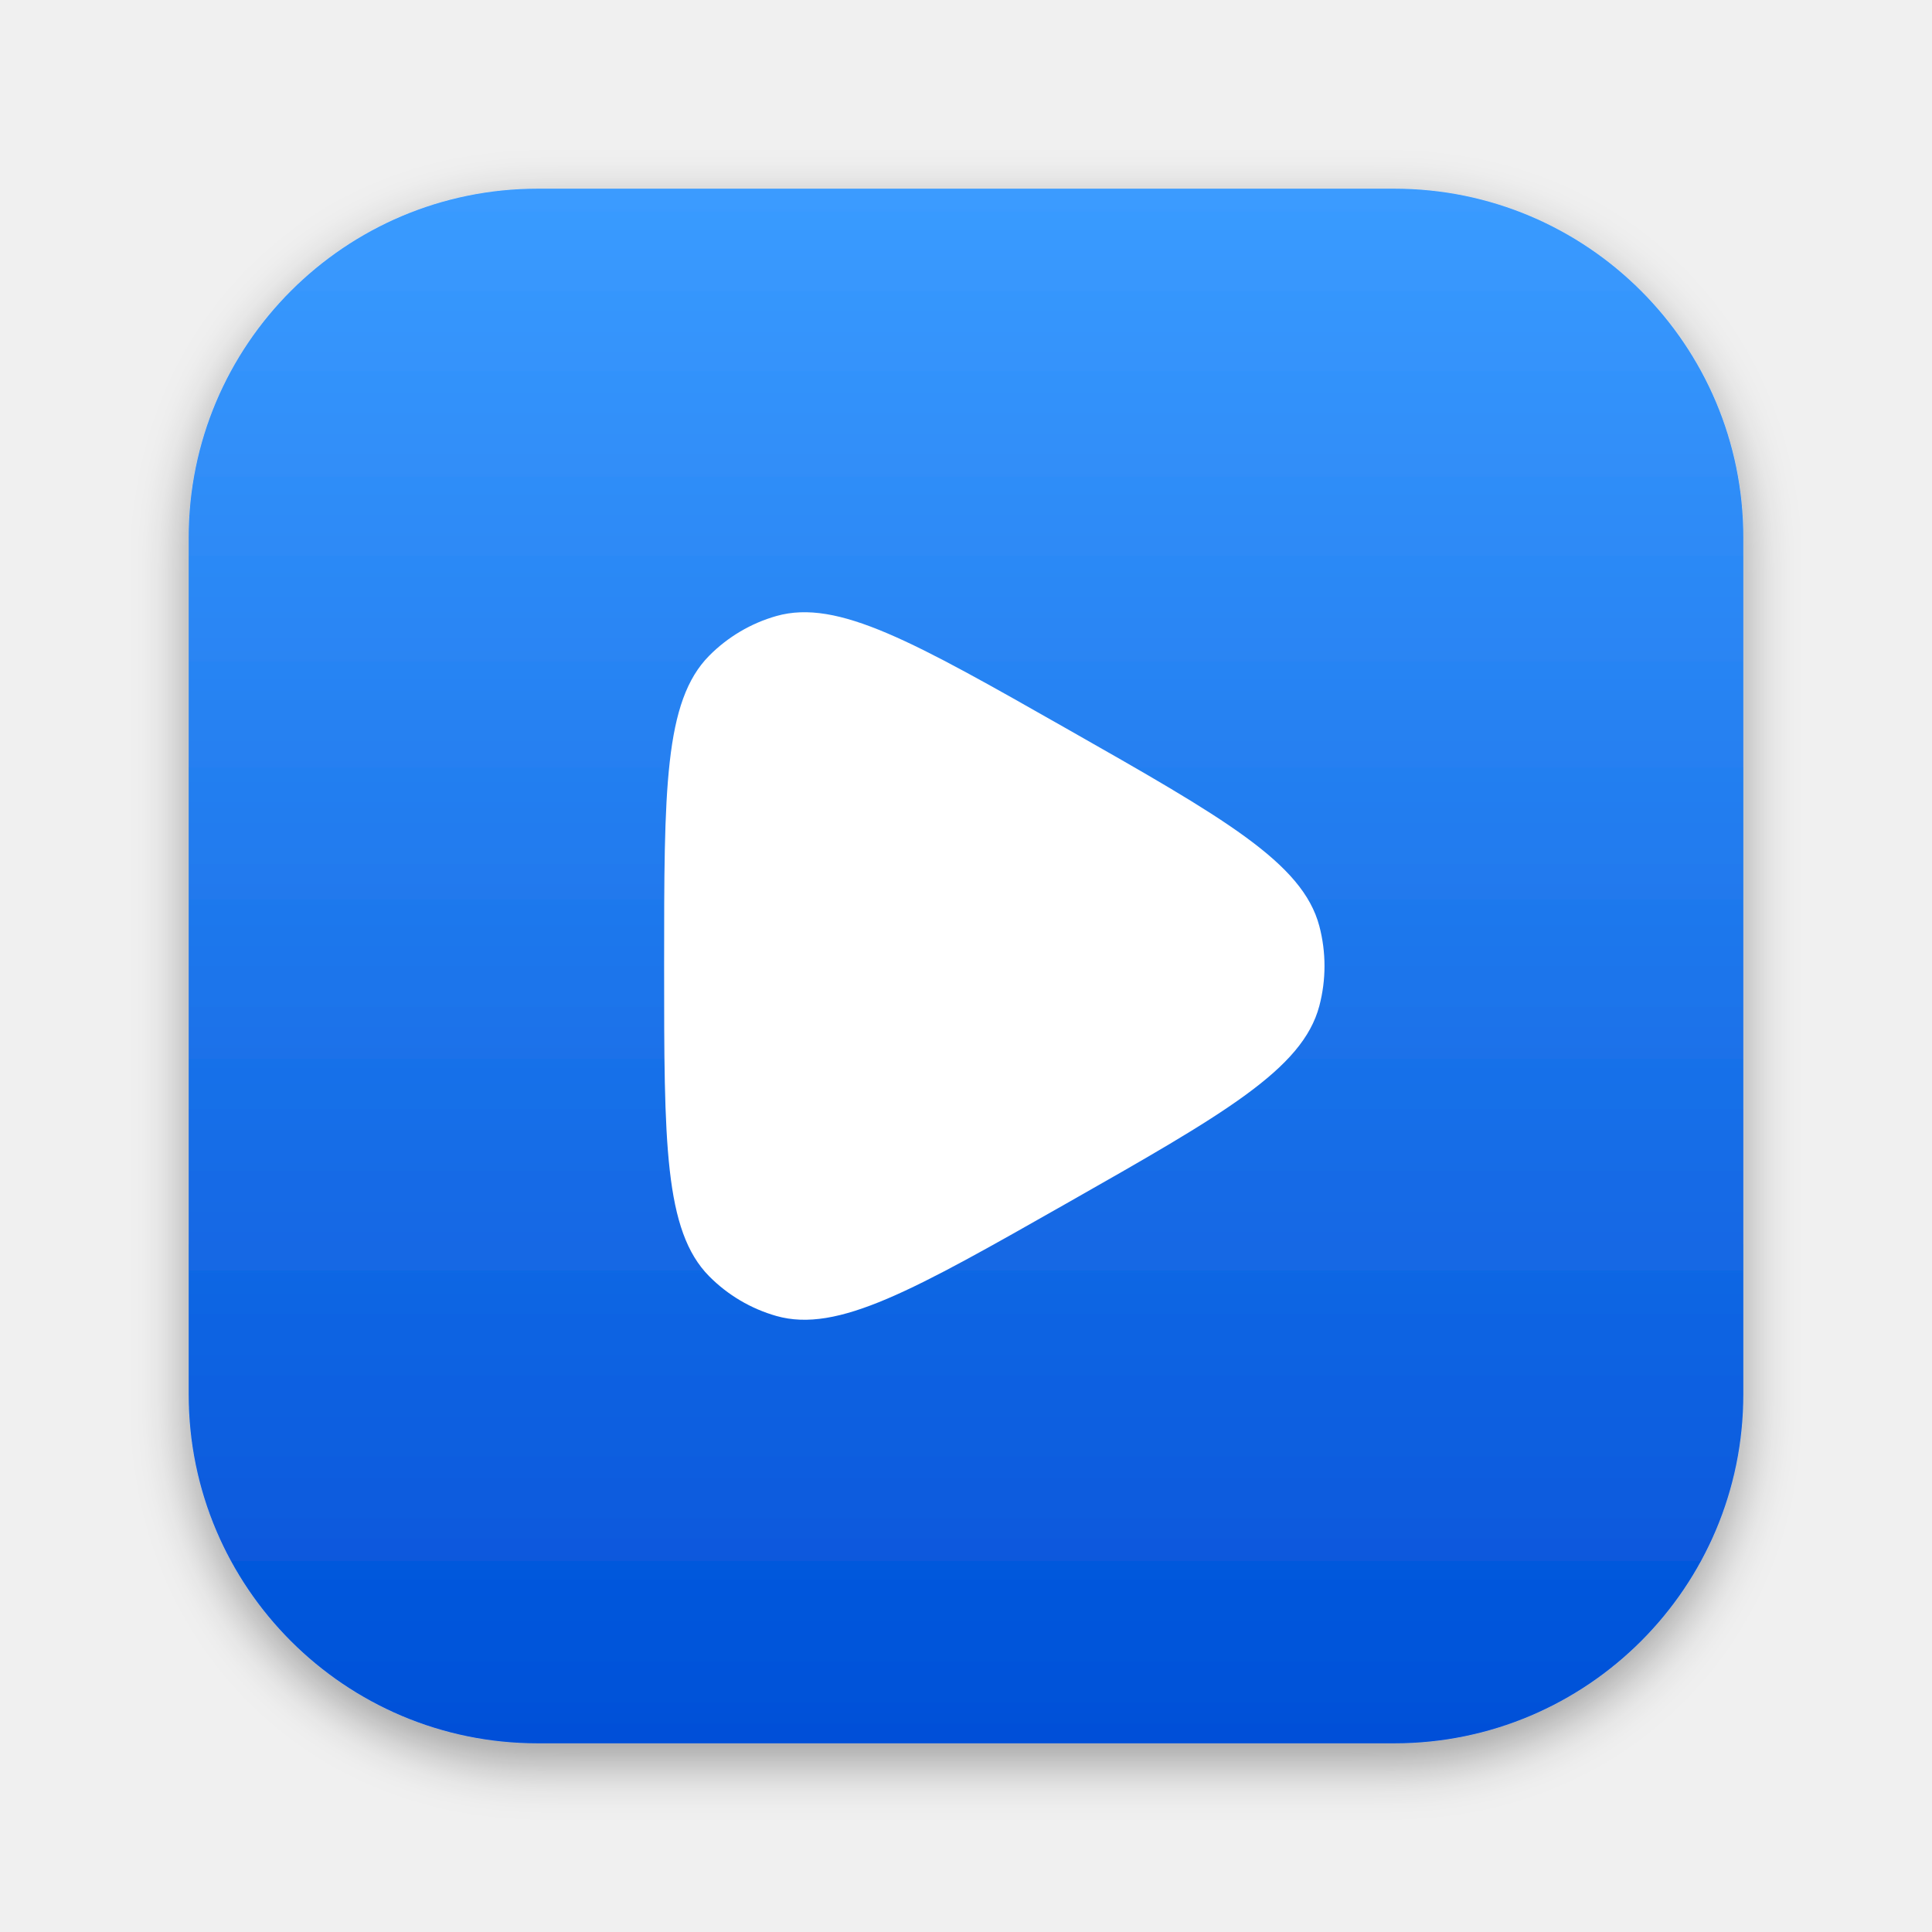
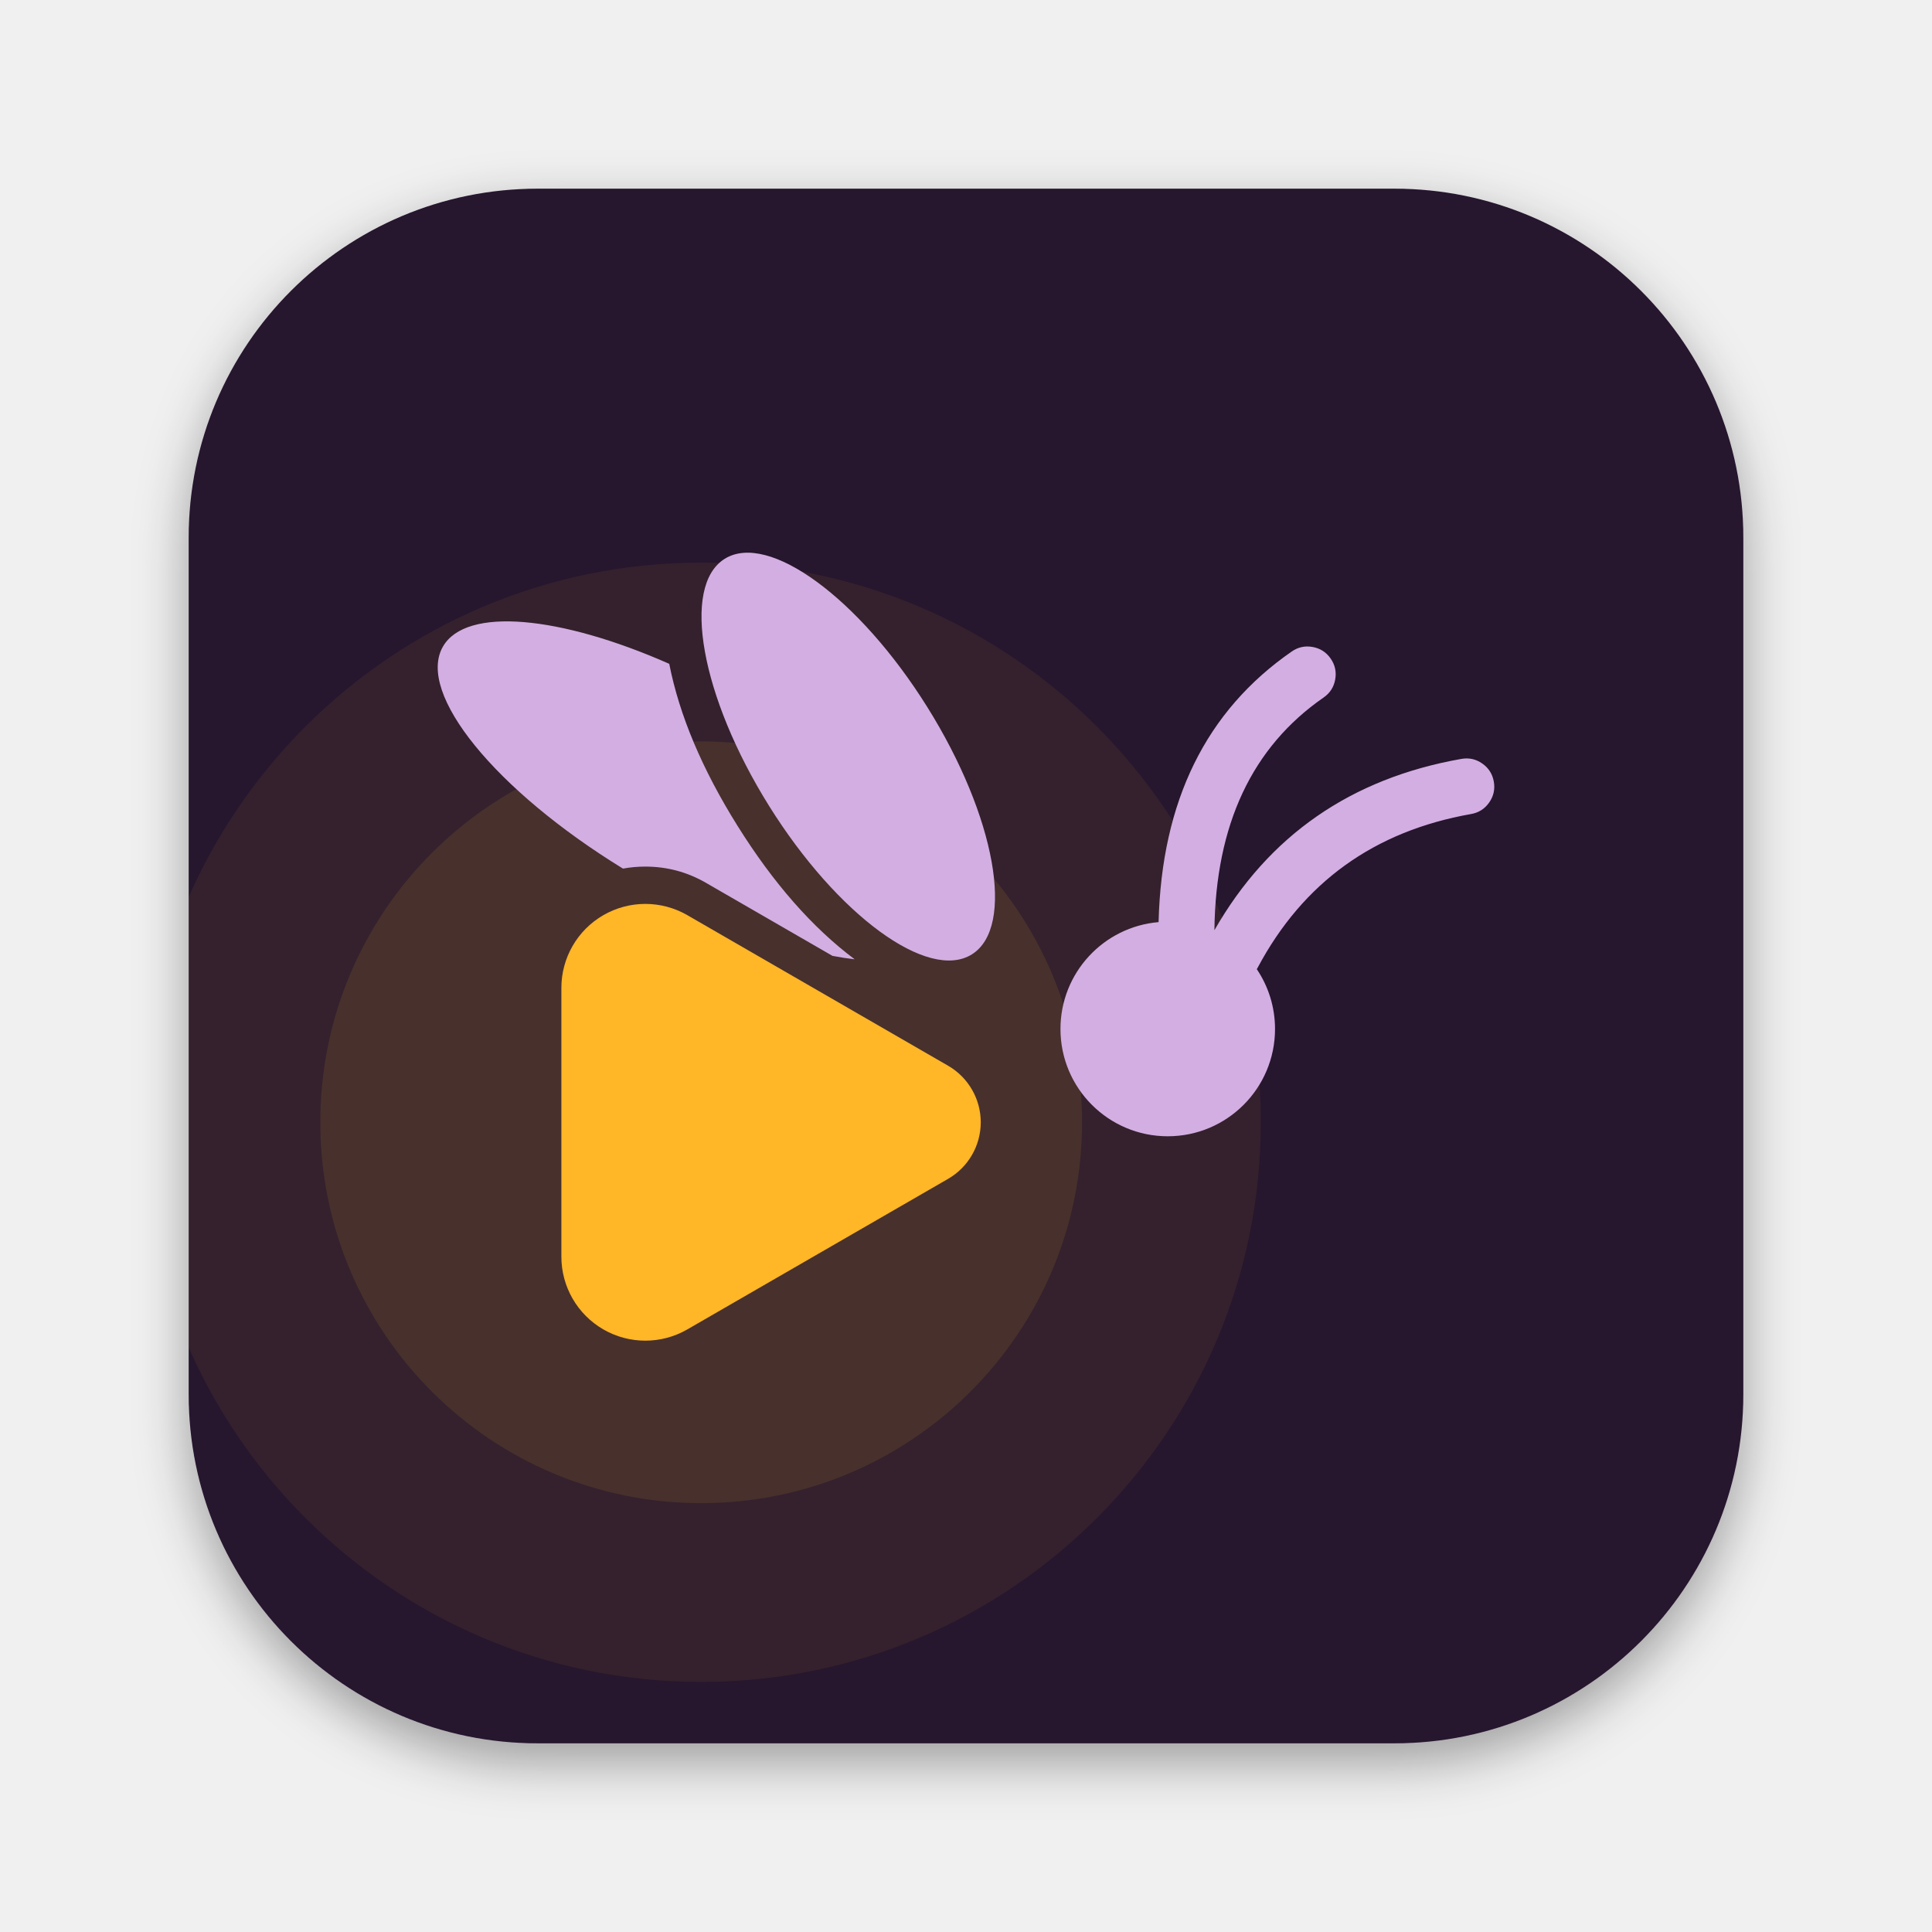
- <svg xmlns="http://www.w3.org/2000/svg" width="1024" height="1024" viewBox="0 0 1024 1024">
+ <svg xmlns="http://www.w3.org/2000/svg" width="1024" height="1024" viewBox="0 0 1024 1024" role="img" aria-labelledby="title">
  <defs>
-     <linearGradient id="body" x1="0" y1="0" x2="0" y2="1">
-       <stop offset="0" stop-color="#3a9bff" />
-       <stop offset="1" stop-color="#0050d8" />
-     </linearGradient>
+     <clipPath id="tile">
+       <rect x="100" y="100" width="824" height="824" rx="185" />
+     </clipPath>
    <filter id="shadow" x="-10%" y="-10%" width="120%" height="125%">
      <feGaussianBlur in="SourceAlpha" stdDeviation="14" />
      <feOffset dy="10" result="blur" />
      <feComponentTransfer>
        <feFuncA type="linear" slope="0.35" />
      </feComponentTransfer>
      <feMerge>
        <feMergeNode />
        <feMergeNode in="SourceGraphic" />
      </feMerge>
    </filter>
  </defs>
-   <rect x="100" y="100" width="824" height="824" rx="185" fill="url(#body)" filter="url(#shadow)" />
-   <path transform="translate(512 512) scale(25) translate(-11.4 -12)" fill="#ffffff" d="M18.891 12.846C18.537 14.189 16.867 15.138 13.526 17.036C10.296 18.871 8.681 19.788 7.38 19.42C6.842 19.267 6.352 18.978 5.956 18.579C5 17.614 5 15.743 5 12C5 8.257 5 6.386 5.956 5.421C6.352 5.022 6.842 4.733 7.38 4.58C8.681 4.212 10.296 5.129 13.526 6.964C16.867 8.862 18.537 9.811 18.891 11.154C19.037 11.708 19.037 12.292 18.891 12.846Z" />
+   <rect x="100" y="100" width="824" height="824" rx="185" fill="#27132F" filter="url(#shadow)" />
+   <g clip-path="url(#tile)">
+     <circle cx="371.64" cy="594.83" r="296.64" fill="#FFB627" fill-opacity="0.07" />
+     <circle cx="371.64" cy="594.83" r="201.88" fill="#FFB627" fill-opacity="0.1" />
+   </g>
+   <path fill="#D3AEE2" d="M562.07 545.39C562.07 515.62 584.94 491.2 614.07 488.74Q616.51 392.48 684.65 345.31Q689.7 341.81 695.74 342.91Q701.79 344.01 705.29 349.06Q708.78 354.12 707.68 360.16Q706.59 366.21 701.53 369.7Q644.63 409.1 643.66 493.03Q686.75 417.73 774.57 402.23Q780.62 401.16 785.65 404.69Q790.68 408.21 791.75 414.26Q792.82 420.31 789.3 425.34Q785.77 430.38 779.72 431.45Q702.78 445.02 666.62 512.82Q666.39 513.26 666.13 513.68C672.23 522.74 675.79 533.65 675.79 545.39C675.79 576.79 650.33 602.25 618.93 602.25C587.52 602.25 562.07 576.79 562.07 545.39ZM515.1 505.84C491.94 520.31 443.84 485.11 407.66 427.21C371.49 369.32 360.93 310.66 384.09 296.19C407.25 281.72 455.35 316.92 491.52 374.81C527.7 432.7 538.25 491.37 515.1 505.84ZM374.18 467.92 374.18 467.92Q359.27 459.31 342.04 459.31Q335.97 459.31 330.19 460.38C262.72 418.96 220.47 367.47 234.78 342.67C247.04 321.45 296.94 326.34 354.71 351.84Q362.75 392.66 390.89 437.69Q419.37 483.27 453 508.45C449.23 508.01 445.3 507.41 441.23 506.63Z" />
+   <path fill="#FFB627" d="M364.29 485.05 502.54 564.87C513.23 571.06 519.82 582.48 519.82 594.83C519.82 607.19 513.23 618.61 502.54 624.8L364.29 704.62C350.52 712.57 333.56 712.57 319.79 704.62C306.02 696.67 297.54 681.98 297.54 666.08V523.59C297.54 507.69 306.02 493 319.79 485.05C333.56 477.1 350.52 477.1 364.29 485.05Z" />
</svg>
